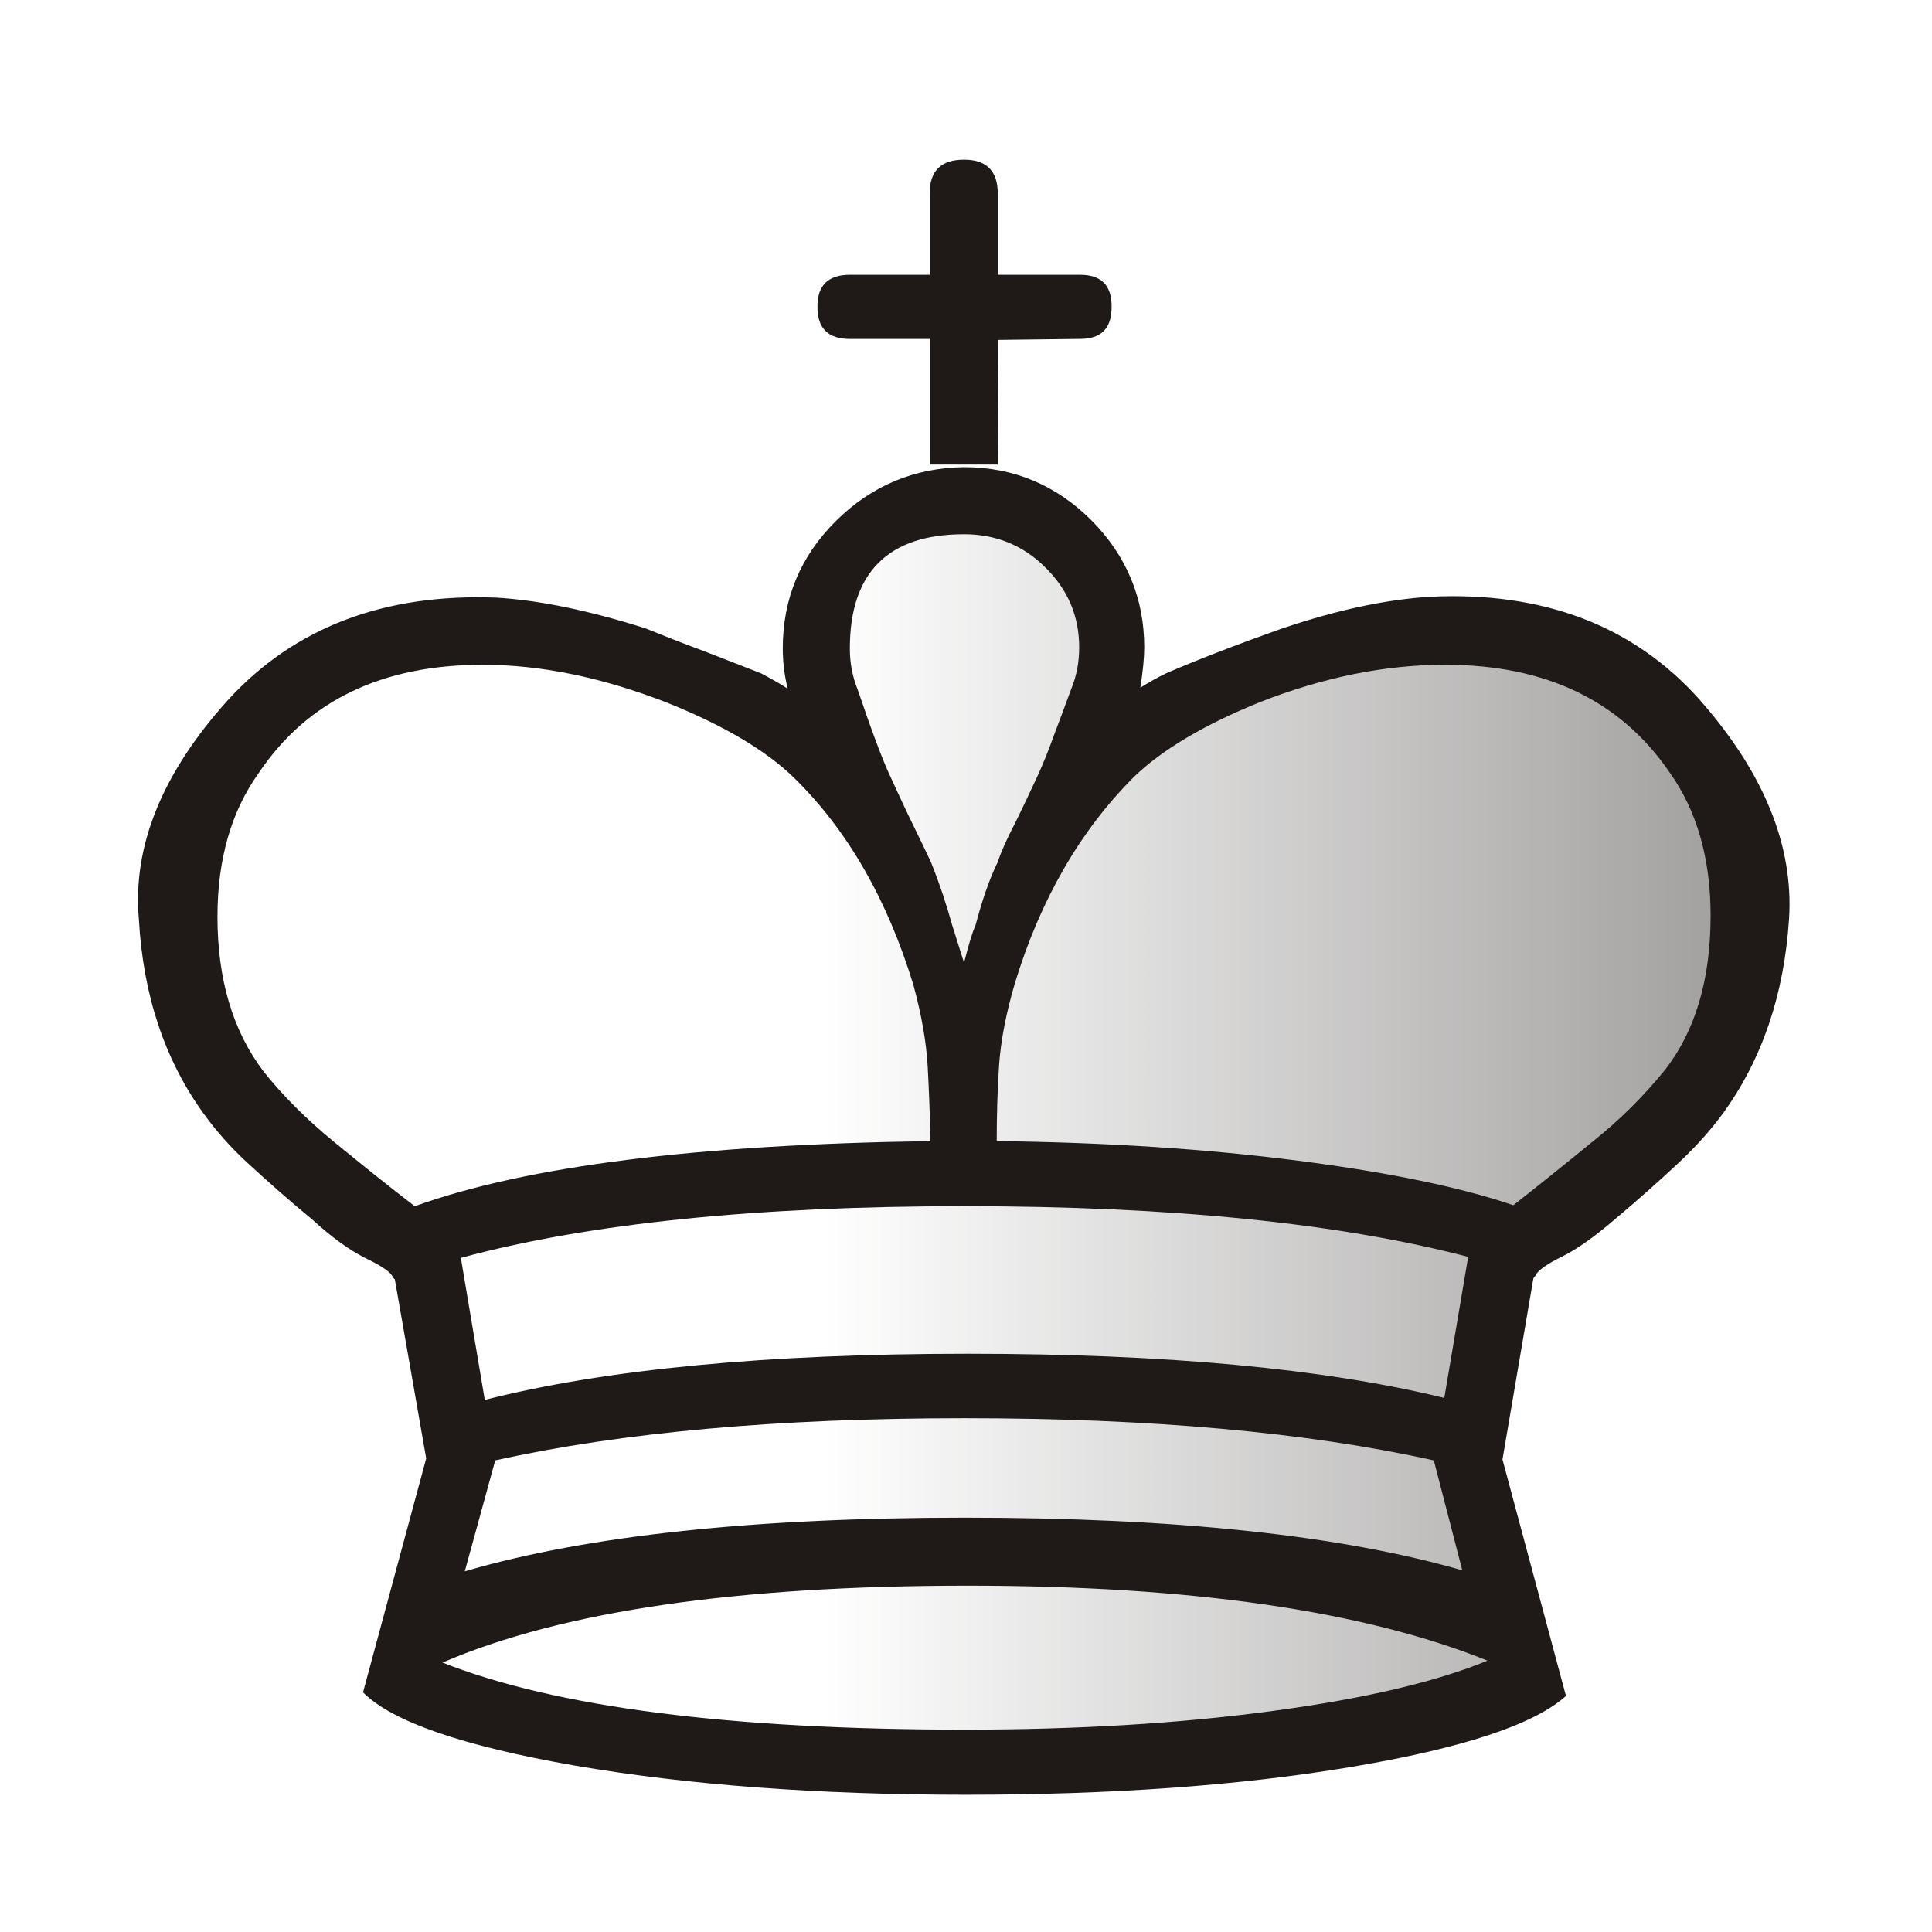
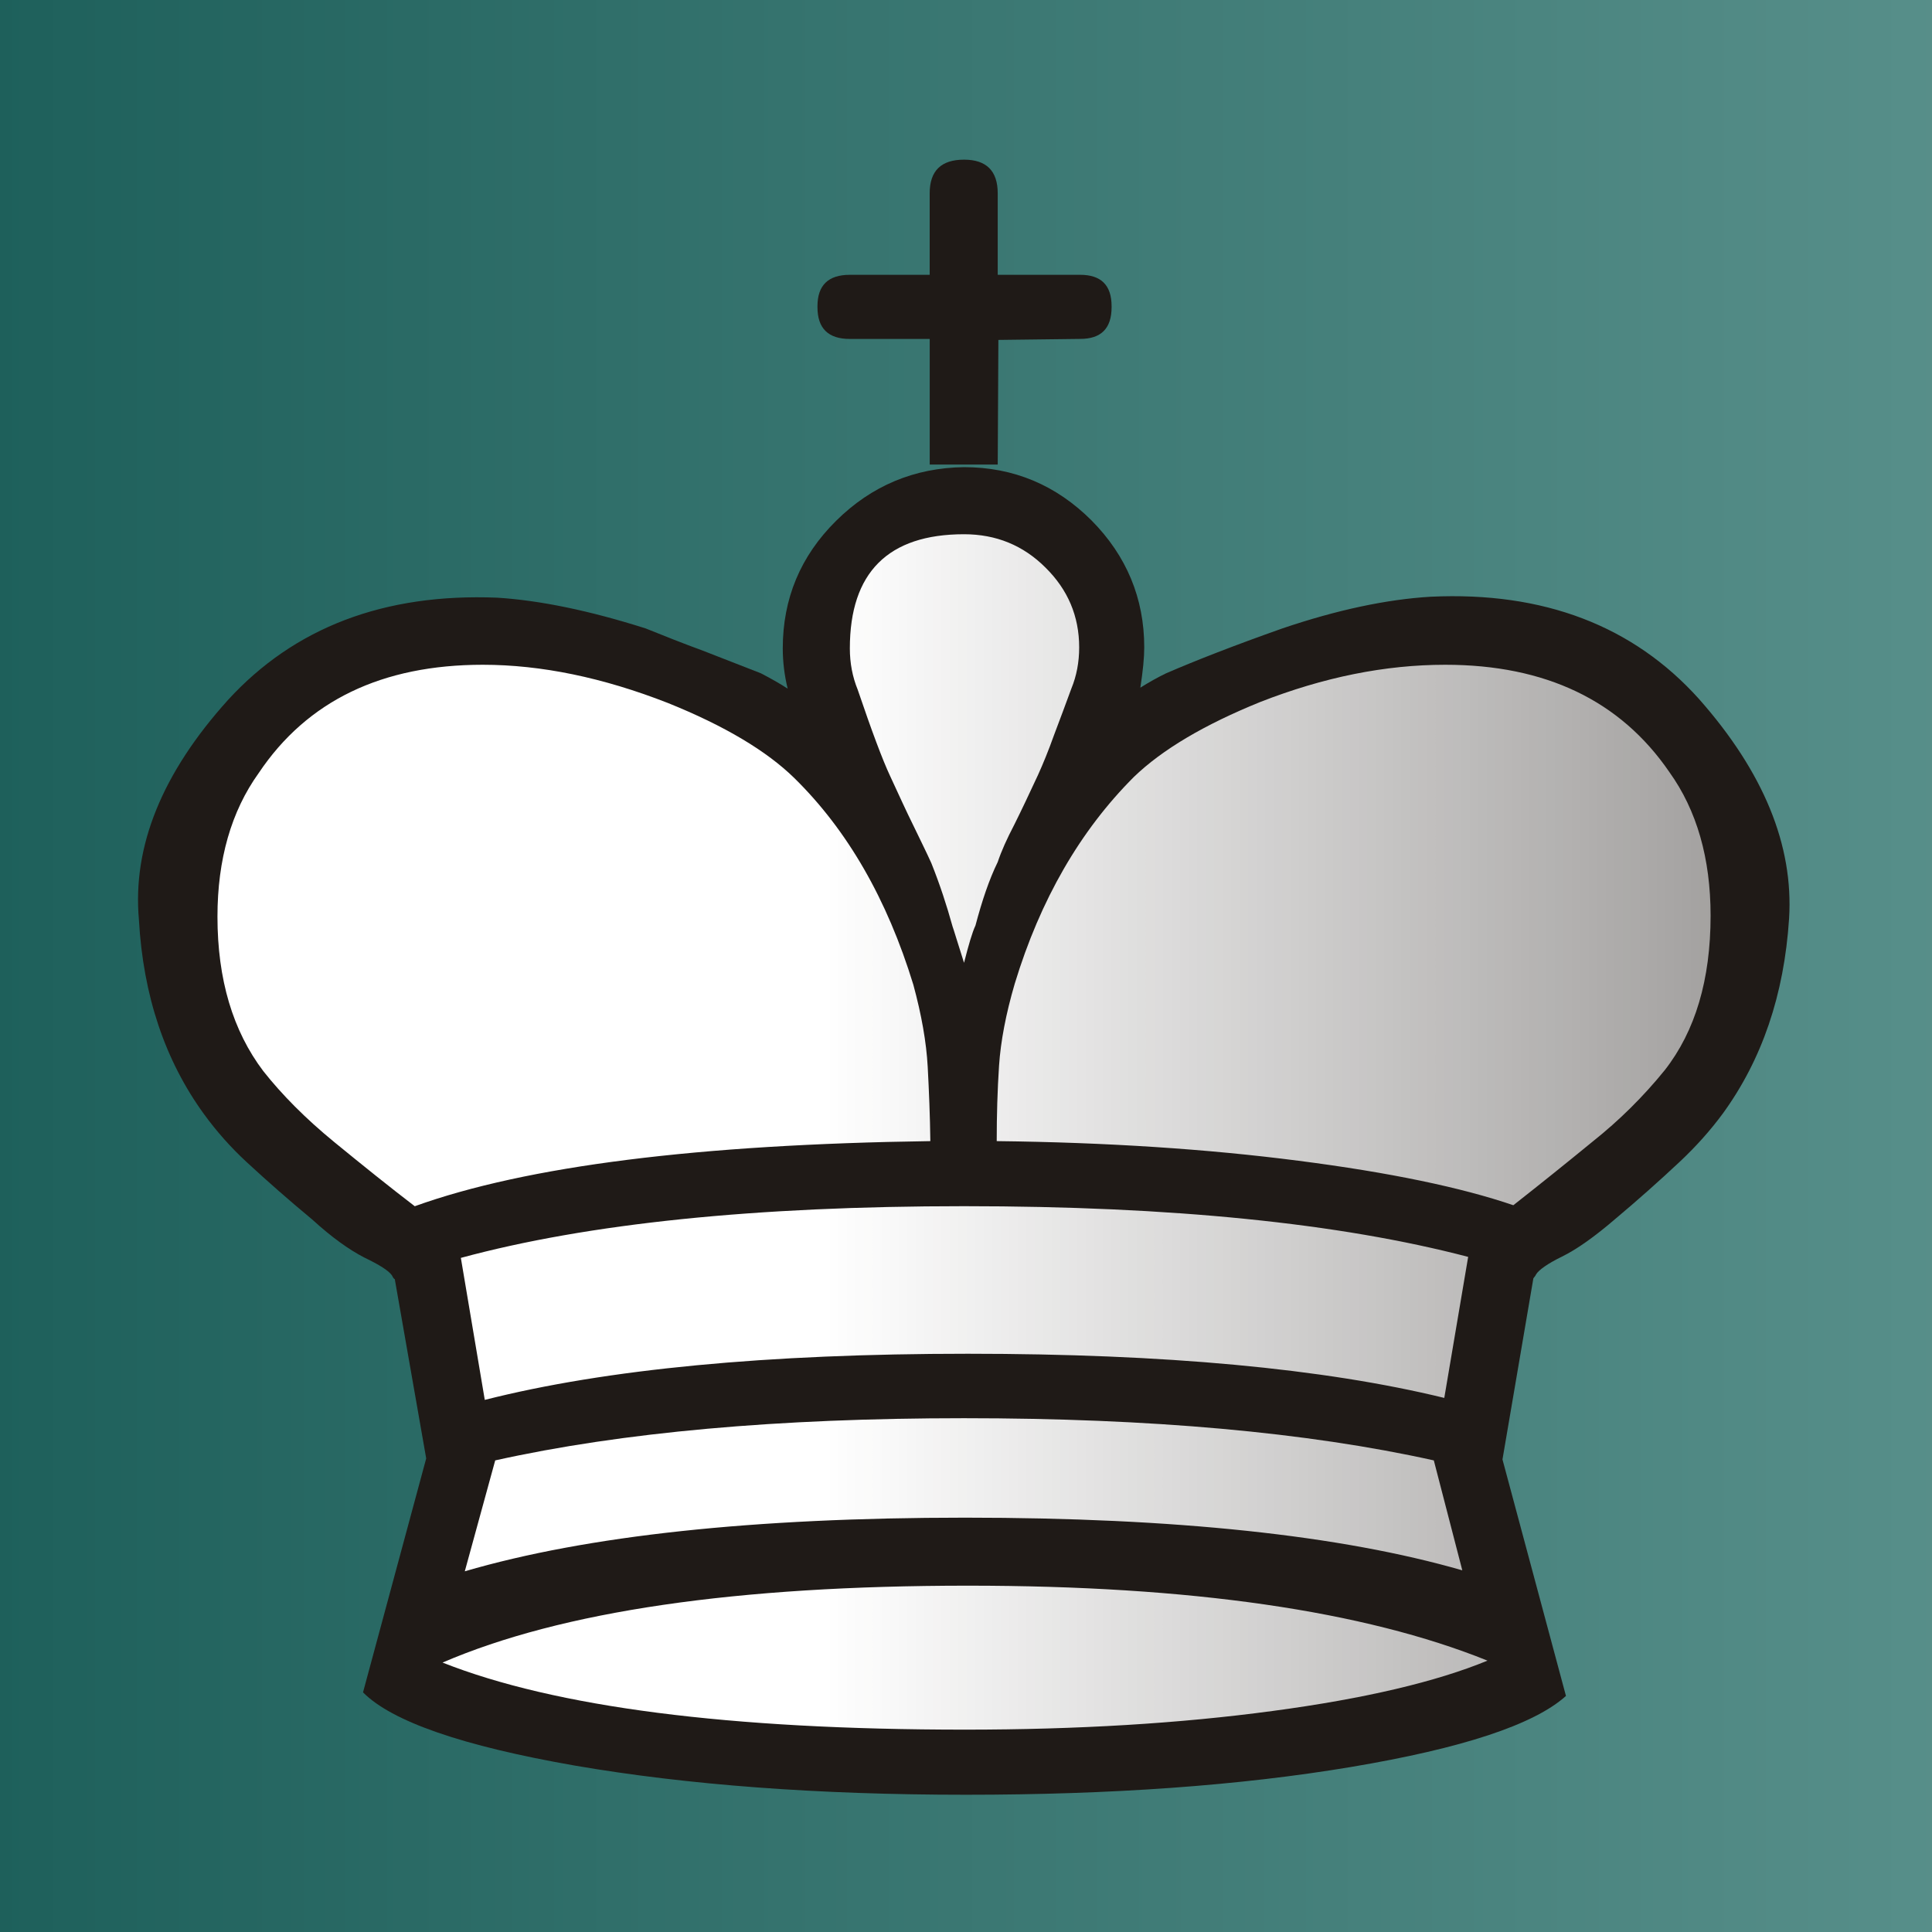
- <svg xmlns="http://www.w3.org/2000/svg" clip-rule="evenodd" fill-rule="evenodd" height="50mm" image-rendering="optimizeQuality" shape-rendering="geometricPrecision" text-rendering="geometricPrecision" viewBox="0 0 50 50" width="50mm">
-   <linearGradient id="a" gradientUnits="userSpaceOnUse" x1="21.376" x2="77.641" y1="37.346" y2="37.346">
-     <stop offset="0" stop-color="#fff" />
-     <stop offset="1" stop-color="#fff" stop-opacity="0" />
+ <svg xmlns="http://www.w3.org/2000/svg" xmlns:xlink="http://www.w3.org/1999/xlink" id="svg11" version="1.1" width="50mm" viewBox="0 0 50 50" text-rendering="geometricPrecision" shape-rendering="geometricPrecision" image-rendering="optimizeQuality" height="50mm" fill-rule="evenodd" clip-rule="evenodd">
+   <defs id="defs15">
+     <linearGradient id="linearGradient4533-3">
+       <stop id="stop4529" offset="0" style="stop-color:#1a5d58;stop-opacity:1" />
+       <stop id="stop4531" offset="1" style="stop-color:#5b928d;stop-opacity:1" />
+     </linearGradient>
+     <linearGradient gradientUnits="userSpaceOnUse" y2="24.947" x2="53.814" y1="24.947" x1="-3.496" id="linearGradient4535" xlink:href="#linearGradient4533-3" />
+   </defs>
+   <linearGradient y2="37.346" y1="37.346" x2="77.641" x1="21.376" gradientUnits="userSpaceOnUse" id="a">
+     <stop id="stop2" stop-color="#fff" offset="0" />
+     <stop id="stop4" stop-opacity="0" stop-color="#fff" offset="1" />
  </linearGradient>
-   <path d="M25.821 12.022h-1.76v-3.25h-2.067c-.558 0-.838-.272-.838-.822v-.025c0-.542.28-.813.838-.813h2.066V5.004c0-.585.297-.872.89-.872.575 0 .871.287.871.872v2.108h2.134c.542 0 .813.27.813.813v.025c0 .55-.271.821-.813.821l-2.117.026zM11.03 37.744l-.813-4.64c-.017 0-.042-.033-.076-.101-.085-.119-.322-.271-.711-.457-.381-.195-.838-.517-1.346-.982a41.99 41.99 0 0 1-1.702-1.49 8.509 8.509 0 0 1-1.1-1.237C4.273 27.45 3.705 25.772 3.595 23.8c-.17-1.897.601-3.794 2.303-5.682 1.719-1.88 4.047-2.768 6.968-2.65 1.092.068 2.38.33 3.844.796.483.195.974.39 1.482.576l1.498.584c.263.136.5.271.695.398a4.38 4.38 0 0 1-.127-1.041c0-1.287.457-2.388 1.38-3.302.914-.906 2.023-1.372 3.31-1.389 1.287 0 2.388.466 3.302 1.38.906.915 1.363 2.015 1.363 3.285 0 .263-.034.61-.101 1.042.228-.144.457-.271.669-.373.762-.33 1.76-.72 3.005-1.16 1.423-.482 2.701-.753 3.844-.821 2.921-.136 5.241.753 6.943 2.65 1.668 1.888 2.447 3.785 2.328 5.681-.127 1.973-.703 3.65-1.71 5.038-.33.449-.703.863-1.118 1.253a40.5 40.5 0 0 1-1.66 1.473c-.541.466-1.007.796-1.388.982-.38.186-.6.347-.669.457a.294.294 0 0 1-.05.077c-.017.017-.026.034-.026.05l-.796 4.666 1.643 6.121c-.83.745-2.684 1.355-5.554 1.837-2.879.483-6.206.72-9.974.72-3.835 0-7.214-.254-10.118-.754-2.912-.508-4.741-1.143-5.486-1.896z" fill="#1f1a17" />
-   <path d="M25.796 29.532c2.845.033 5.444.203 7.806.508 2.37.304 4.225.694 5.563 1.151a126.32 126.32 0 0 0 2.057-1.651 12.018 12.018 0 0 0 1.863-1.846c.787-1.007 1.185-2.337 1.185-3.996 0-1.482-.356-2.726-1.067-3.717-1.27-1.854-3.209-2.777-5.8-2.777-1.557 0-3.149.322-4.792.965-1.439.584-2.531 1.228-3.268 1.94-1.388 1.388-2.421 3.174-3.082 5.35-.228.779-.364 1.49-.406 2.125-.042.635-.06 1.287-.06 1.947zm-13.25 6.697c3.14-.796 7.306-1.194 12.505-1.194 5.088 0 9.203.38 12.327 1.143l.618-3.65c-3.327-.871-7.67-1.312-13.047-1.312-5.41 0-9.745.45-13.022 1.338zm25.298 4.41l-.737-2.844c-3.276-.728-7.332-1.092-12.158-1.092-4.809 0-8.856.364-12.133 1.092l-.787 2.87c3.158-.923 7.468-1.388 12.946-1.388 5.444 0 9.728.457 12.869 1.363zm.652 2.338c-3.192-1.287-7.68-1.94-13.445-1.94-5.986 0-10.516.661-13.598 1.99 2.913 1.152 7.417 1.736 13.522 1.736 2.912 0 5.562-.16 7.958-.483 2.405-.321 4.25-.762 5.563-1.303zM24.077 29.532c-.008-.644-.034-1.287-.068-1.922s-.16-1.347-.372-2.126c-.677-2.21-1.702-3.996-3.082-5.35-.711-.695-1.795-1.347-3.268-1.94-1.685-.66-3.285-.99-4.792-.99-2.608 0-4.547.931-5.8 2.803-.711.99-1.067 2.235-1.067 3.716 0 1.626.398 2.955 1.186 3.997.482.61 1.092 1.227 1.837 1.837.745.61 1.44 1.168 2.083 1.66 2.895-1.042 7.34-1.6 13.343-1.685zm.872-4.615c.119-.465.212-.787.296-.965.17-.643.356-1.194.576-1.643.093-.279.237-.6.432-.973.186-.373.39-.805.61-1.279.127-.28.27-.626.415-1.033.152-.406.304-.804.448-1.202.136-.33.203-.686.203-1.067 0-.813-.296-1.498-.872-2.066-.575-.575-1.278-.863-2.108-.863-1.964 0-2.955.99-2.955 2.955 0 .38.068.736.203 1.067.365 1.075.644 1.82.839 2.235.22.474.415.906.6 1.278.179.373.34.694.466.974.22.55.398 1.092.55 1.642.035.094.128.415.297.94z" fill="url(#a)" />
+   <rect y="-2.966" x="-3.496" height="55.826" width="57.309" id="rect4527" style="opacity:1;fill:url(#linearGradient4535);fill-opacity:1;stroke:none;stroke-width:0.794;stroke-linecap:round;stroke-miterlimit:4;stroke-dasharray:none;stroke-opacity:1" />
+   <path id="path7" fill="#1f1a17" d="M25.821 12.022h-1.76v-3.25h-2.067c-.558 0-.838-.272-.838-.822v-.025c0-.542.28-.813.838-.813h2.066V5.004c0-.585.297-.872.89-.872.575 0 .871.287.871.872v2.108h2.134c.542 0 .813.27.813.813v.025c0 .55-.271.821-.813.821l-2.117.026zM11.03 37.744l-.813-4.64c-.017 0-.042-.033-.076-.101-.085-.119-.322-.271-.711-.457-.381-.195-.838-.517-1.346-.982a41.99 41.99 0 0 1-1.702-1.49 8.509 8.509 0 0 1-1.1-1.237C4.273 27.45 3.705 25.772 3.595 23.8c-.17-1.897.601-3.794 2.303-5.682 1.719-1.88 4.047-2.768 6.968-2.65 1.092.068 2.38.33 3.844.796.483.195.974.39 1.482.576l1.498.584c.263.136.5.271.695.398a4.38 4.38 0 0 1-.127-1.041c0-1.287.457-2.388 1.38-3.302.914-.906 2.023-1.372 3.31-1.389 1.287 0 2.388.466 3.302 1.38.906.915 1.363 2.015 1.363 3.285 0 .263-.034.61-.101 1.042.228-.144.457-.271.669-.373.762-.33 1.76-.72 3.005-1.16 1.423-.482 2.701-.753 3.844-.821 2.921-.136 5.241.753 6.943 2.65 1.668 1.888 2.447 3.785 2.328 5.681-.127 1.973-.703 3.65-1.71 5.038-.33.449-.703.863-1.118 1.253a40.5 40.5 0 0 1-1.66 1.473c-.541.466-1.007.796-1.388.982-.38.186-.6.347-.669.457a.294.294 0 0 1-.05.077c-.017.017-.026.034-.026.05l-.796 4.666 1.643 6.121c-.83.745-2.684 1.355-5.554 1.837-2.879.483-6.206.72-9.974.72-3.835 0-7.214-.254-10.118-.754-2.912-.508-4.741-1.143-5.486-1.896z" />
+   <path id="path9" fill="url(#a)" d="M25.796 29.532c2.845.033 5.444.203 7.806.508 2.37.304 4.225.694 5.563 1.151a126.32 126.32 0 0 0 2.057-1.651 12.018 12.018 0 0 0 1.863-1.846c.787-1.007 1.185-2.337 1.185-3.996 0-1.482-.356-2.726-1.067-3.717-1.27-1.854-3.209-2.777-5.8-2.777-1.557 0-3.149.322-4.792.965-1.439.584-2.531 1.228-3.268 1.94-1.388 1.388-2.421 3.174-3.082 5.35-.228.779-.364 1.49-.406 2.125-.042.635-.06 1.287-.06 1.947zm-13.25 6.697c3.14-.796 7.306-1.194 12.505-1.194 5.088 0 9.203.38 12.327 1.143l.618-3.65c-3.327-.871-7.67-1.312-13.047-1.312-5.41 0-9.745.45-13.022 1.338zm25.298 4.41l-.737-2.844c-3.276-.728-7.332-1.092-12.158-1.092-4.809 0-8.856.364-12.133 1.092l-.787 2.87c3.158-.923 7.468-1.388 12.946-1.388 5.444 0 9.728.457 12.869 1.363zm.652 2.338c-3.192-1.287-7.68-1.94-13.445-1.94-5.986 0-10.516.661-13.598 1.99 2.913 1.152 7.417 1.736 13.522 1.736 2.912 0 5.562-.16 7.958-.483 2.405-.321 4.25-.762 5.563-1.303zM24.077 29.532c-.008-.644-.034-1.287-.068-1.922s-.16-1.347-.372-2.126c-.677-2.21-1.702-3.996-3.082-5.35-.711-.695-1.795-1.347-3.268-1.94-1.685-.66-3.285-.99-4.792-.99-2.608 0-4.547.931-5.8 2.803-.711.99-1.067 2.235-1.067 3.716 0 1.626.398 2.955 1.186 3.997.482.61 1.092 1.227 1.837 1.837.745.61 1.44 1.168 2.083 1.66 2.895-1.042 7.34-1.6 13.343-1.685zm.872-4.615c.119-.465.212-.787.296-.965.17-.643.356-1.194.576-1.643.093-.279.237-.6.432-.973.186-.373.39-.805.61-1.279.127-.28.27-.626.415-1.033.152-.406.304-.804.448-1.202.136-.33.203-.686.203-1.067 0-.813-.296-1.498-.872-2.066-.575-.575-1.278-.863-2.108-.863-1.964 0-2.955.99-2.955 2.955 0 .38.068.736.203 1.067.365 1.075.644 1.82.839 2.235.22.474.415.906.6 1.278.179.373.34.694.466.974.22.55.398 1.092.55 1.642.035.094.128.415.297.94z" />
</svg>
